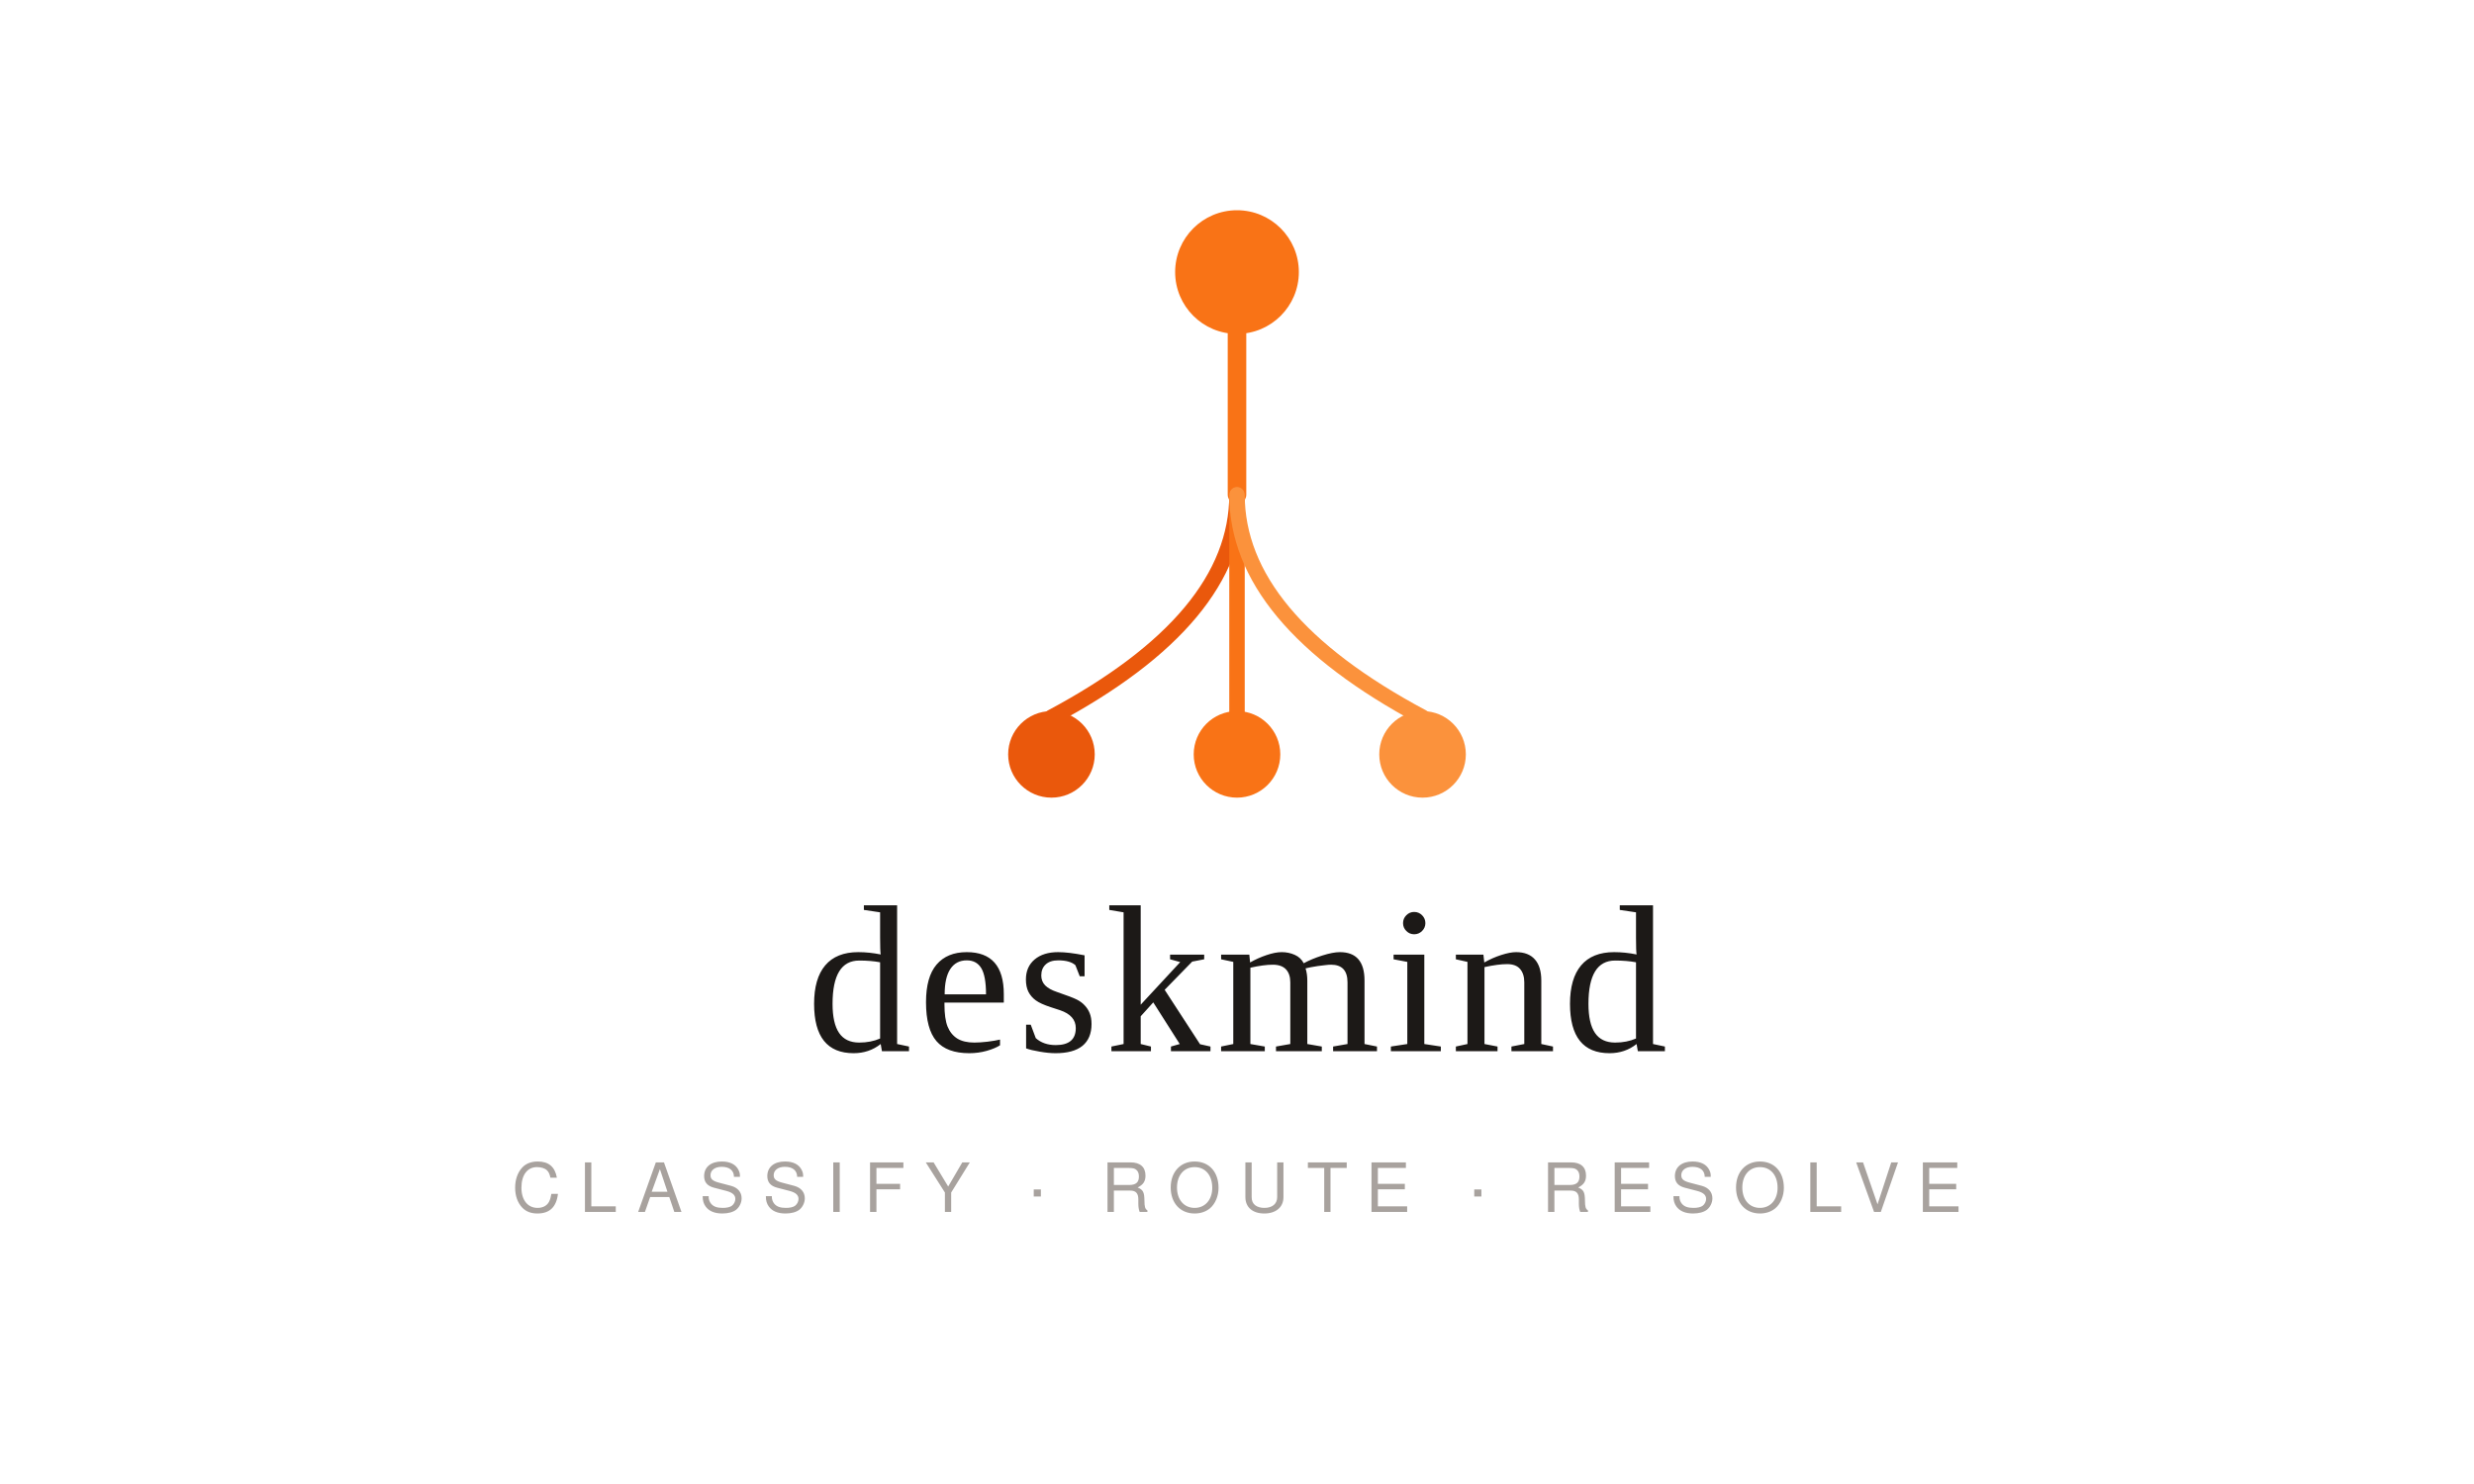
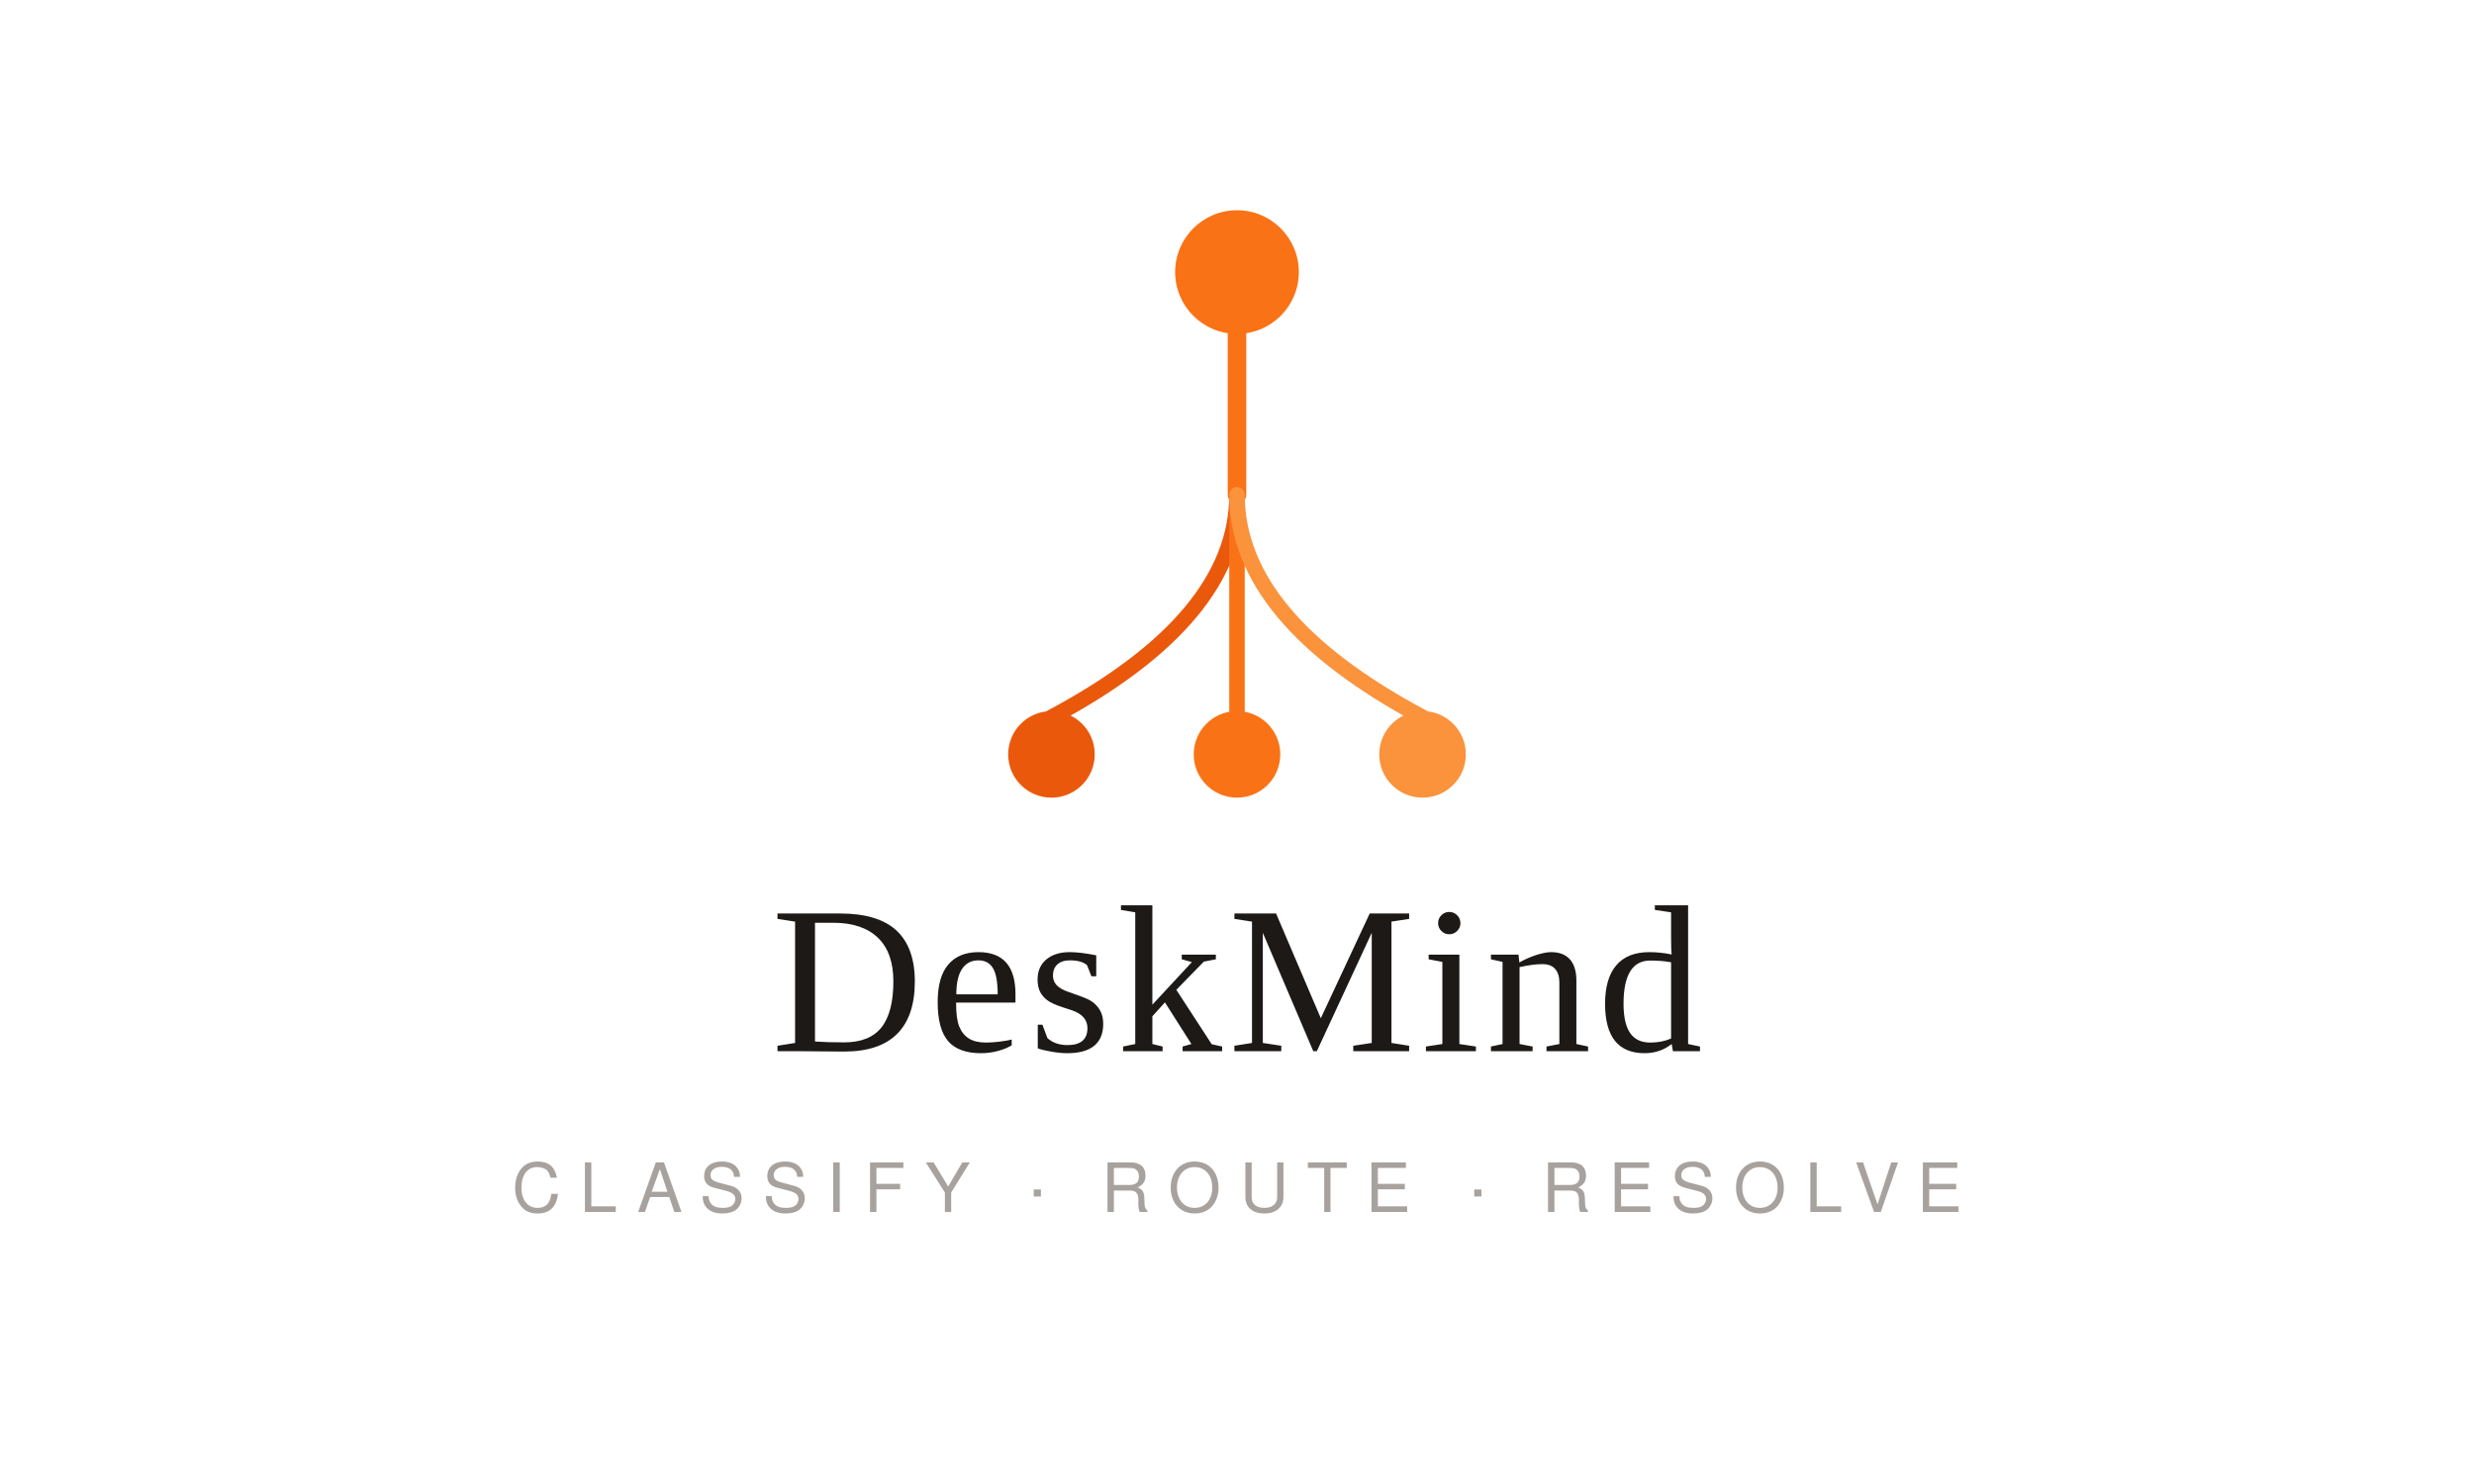
<svg xmlns="http://www.w3.org/2000/svg" viewBox="0 0 400 240" width="400" height="240">
  <circle cx="200" cy="44" r="10" fill="#F97316" />
  <line x1="200" y1="54" x2="200" y2="80" stroke="#F97316" stroke-width="3" stroke-linecap="round" />
  <path d="M200 80 Q200 100 170 116" fill="none" stroke="#EA580C" stroke-width="2.5" stroke-linecap="round" />
  <path d="M200 80 Q200 96 200 116" fill="none" stroke="#F97316" stroke-width="2.5" stroke-linecap="round" />
  <path d="M200 80 Q200 100 230 116" fill="none" stroke="#FB923C" stroke-width="2.5" stroke-linecap="round" />
  <circle cx="170" cy="122" r="7" fill="#EA580C" />
  <circle cx="200" cy="122" r="7" fill="#F97316" />
  <circle cx="230" cy="122" r="7" fill="#FB923C" />
-   <text x="200" y="170" text-anchor="middle" font-family="Georgia, 'Times New Roman', serif" font-size="34" font-weight="400" fill="#1C1917" letter-spacing="1">deskmind</text>
+   <text x="200" y="170" text-anchor="middle" font-family="Georgia, 'Times New Roman', serif" font-size="34" font-weight="400" fill="#1C1917" letter-spacing="1">DeskMind</text>
  <text x="200" y="196" text-anchor="middle" font-family="-apple-system, BlinkMacSystemFont, 'Segoe UI', Helvetica, Arial, sans-serif" font-size="11" fill="#A8A29E" letter-spacing="3">CLASSIFY · ROUTE · RESOLVE</text>
</svg>
